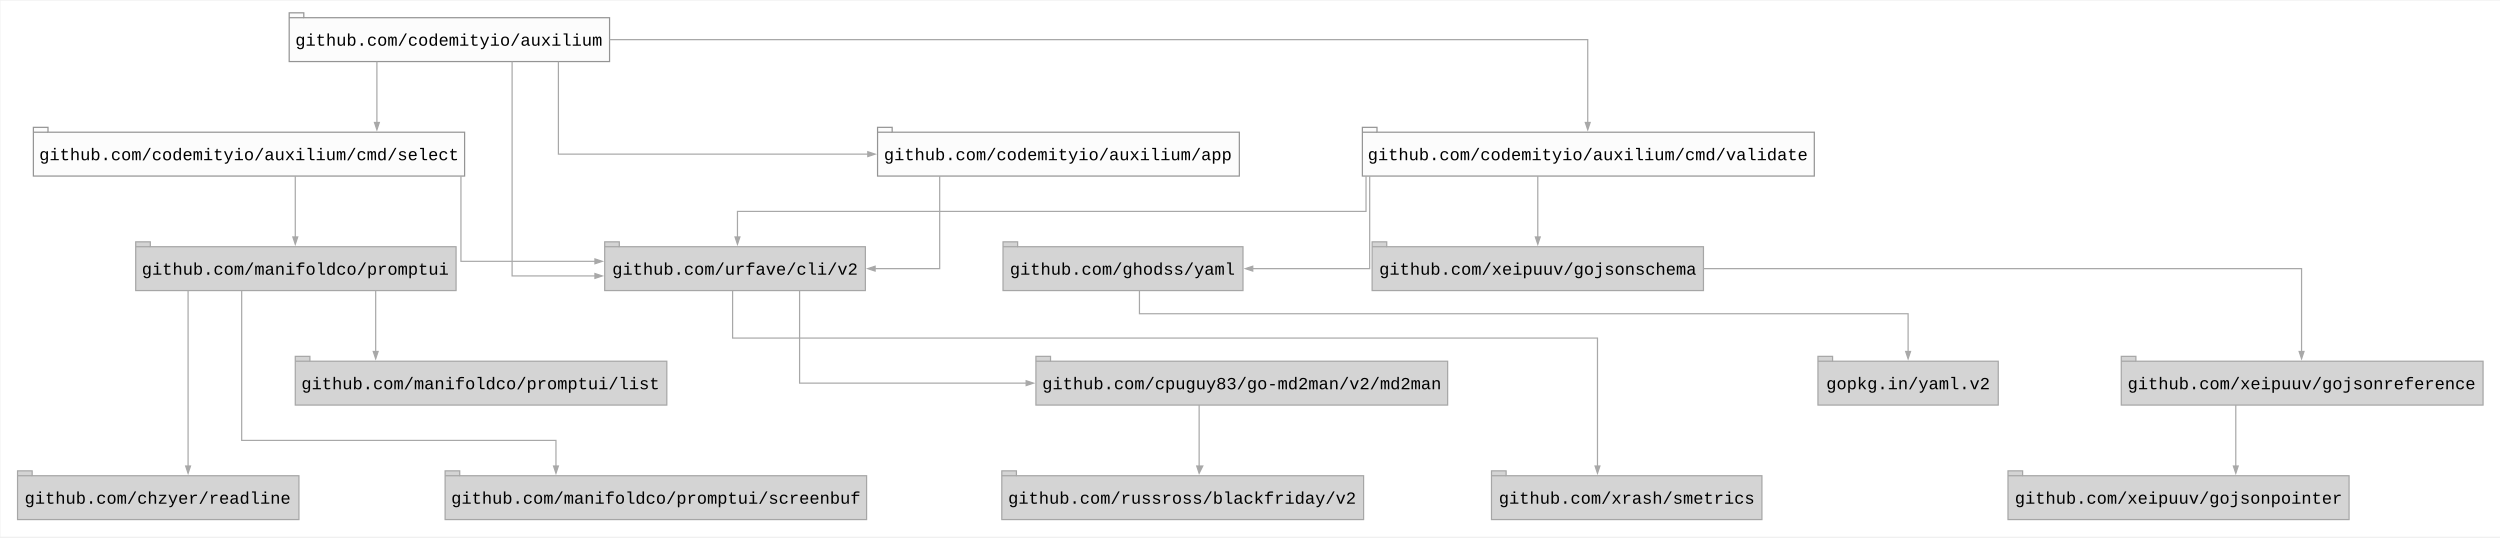
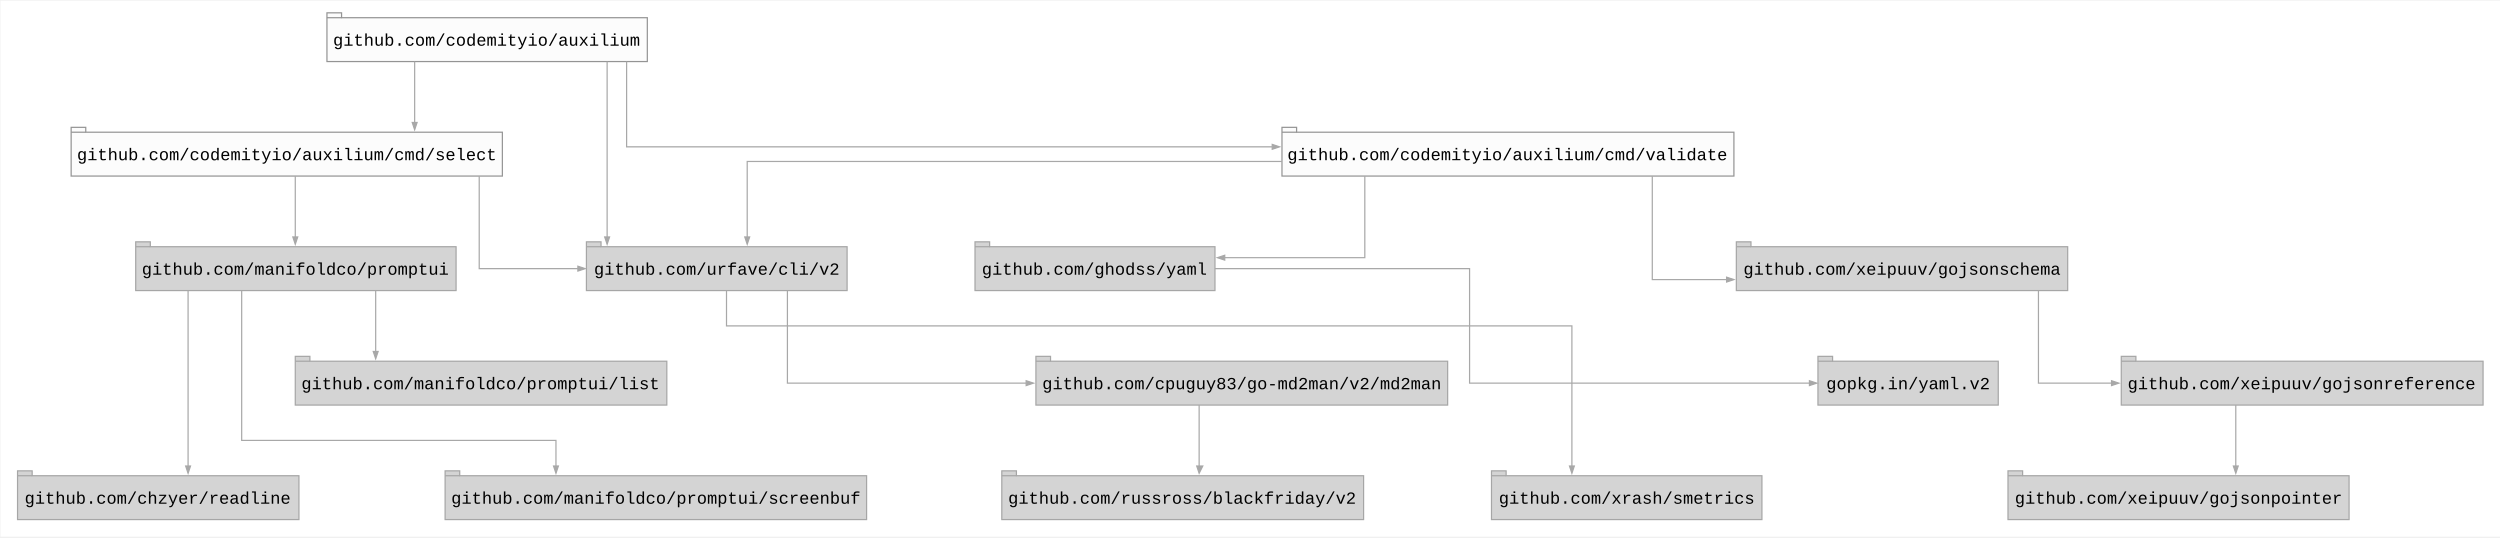
<svg xmlns="http://www.w3.org/2000/svg" width="2052pt" height="441pt" viewBox="0.00 0.00 2052.30 440.80">
  <g id="graph0" class="graph" transform="scale(1 1) rotate(0) translate(14.4 426.4)">
    <polygon fill="white" stroke="none" points="-14,14 -14,-426 2038,-426 2038,14 -14,14" />
    <g id="node1" class="node">
      <polygon fill="#d4d4d4" stroke="#a6a6a6" points="231,-36 12,-36 12,-40 0,-40 0,0 231,0 231,-36" />
      <polyline fill="none" stroke="#a6a6a6" points="0,-36 12,-36" />
      <text text-anchor="middle" x="115" y="-13" font-family="Courier New" font-size="14.00">github.com/chzyer/readline</text>
    </g>
    <g id="node2" class="node">
-       <polygon fill="#fcfcfc" stroke="#949494" points="486,-412 235,-412 235,-416 223,-416 223,-376 486,-376 486,-412" />
-       <polyline fill="none" stroke="#949494" points="223,-412 235,-412" />
-       <text text-anchor="middle" x="354" y="-389" font-family="Courier New" font-size="14.00">github.com/codemityio/auxilium</text>
+       <polygon fill="#fcfcfc" stroke="#949494" points="517,-412 266,-412 266,-416 254,-416 254,-376 517,-376 517,-412" />
+       <polyline fill="none" stroke="#949494" points="254,-412 266,-412" />
+       <text text-anchor="middle" x="385" y="-389" font-family="Courier New" font-size="14.00">github.com/codemityio/auxilium</text>
    </g>
    <g id="node3" class="node">
-       <polygon fill="#fcfcfc" stroke="#949494" points="367,-318 25,-318 25,-322 13,-322 13,-282 367,-282 367,-318" />
-       <polyline fill="none" stroke="#949494" points="13,-318 25,-318" />
-       <text text-anchor="middle" x="190" y="-295" font-family="Courier New" font-size="14.00">github.com/codemityio/auxilium/cmd/select</text>
+       <polygon fill="#fcfcfc" stroke="#949494" points="398,-318 56,-318 56,-322 44,-322 44,-282 398,-282 398,-318" />
+       <polyline fill="none" stroke="#949494" points="44,-318 56,-318" />
+       <text text-anchor="middle" x="221" y="-295" font-family="Courier New" font-size="14.00">github.com/codemityio/auxilium/cmd/select</text>
    </g>
    <g id="edge1" class="edge">
-       <path fill="none" stroke="#a8a8a8" d="M295,-376C295,-376 295,-326 295,-326" />
-       <polygon fill="#a8a8a8" stroke="#a8a8a8" points="297,-326 295,-320 293,-326 297,-326" />
+       <path fill="none" stroke="#a8a8a8" d="M326,-376C326,-376 326,-326 326,-326" />
+       <polygon fill="#a8a8a8" stroke="#a8a8a8" points="328,-326 326,-320 324,-326 328,-326" />
    </g>
    <g id="node4" class="node">
-       <polygon fill="#fcfcfc" stroke="#949494" points="1475,-318 1116,-318 1116,-322 1104,-322 1104,-282 1475,-282 1475,-318" />
-       <polyline fill="none" stroke="#949494" points="1104,-318 1116,-318" />
-       <text text-anchor="middle" x="1289" y="-295" font-family="Courier New" font-size="14.00">github.com/codemityio/auxilium/cmd/validate</text>
+       <polygon fill="#fcfcfc" stroke="#949494" points="1409,-318 1050,-318 1050,-322 1038,-322 1038,-282 1409,-282 1409,-318" />
+       <polyline fill="none" stroke="#949494" points="1038,-318 1050,-318" />
+       <text text-anchor="middle" x="1223" y="-295" font-family="Courier New" font-size="14.00">github.com/codemityio/auxilium/cmd/validate</text>
    </g>
    <g id="edge2" class="edge">
-       <path fill="none" stroke="#a8a8a8" d="M486,-394C744,-394 1289,-394 1289,-394 1289,-394 1289,-326 1289,-326" />
-       <polygon fill="#a8a8a8" stroke="#a8a8a8" points="1291,-326 1289,-320 1287,-326 1291,-326" />
+       <path fill="none" stroke="#a8a8a8" d="M500,-376C500,-350 500,-306 500,-306 500,-306 1030,-306 1030,-306" />
+       <polygon fill="#a8a8a8" stroke="#a8a8a8" points="1030,-308 1036,-306 1030,-304 1030,-308" />
    </g>
    <g id="node5" class="node">
-       <polygon fill="#fcfcfc" stroke="#949494" points="1003,-318 718,-318 718,-322 706,-322 706,-282 1003,-282 1003,-318" />
-       <polyline fill="none" stroke="#949494" points="706,-318 718,-318" />
-       <text text-anchor="middle" x="854" y="-295" font-family="Courier New" font-size="14.00">github.com/codemityio/auxilium/app</text>
+       <polygon fill="#d4d4d4" stroke="#a6a6a6" points="681,-224 479,-224 479,-228 467,-228 467,-188 681,-188 681,-224" />
+       <polyline fill="none" stroke="#a6a6a6" points="467,-224 479,-224" />
+       <text text-anchor="middle" x="574" y="-201" font-family="Courier New" font-size="14.00">github.com/urfave/cli/v2</text>
    </g>
    <g id="edge3" class="edge">
-       <path fill="none" stroke="#a8a8a8" d="M444,-376C444,-349 444,-300 444,-300 444,-300 698,-300 698,-300" />
-       <polygon fill="#a8a8a8" stroke="#a8a8a8" points="698,-302 704,-300 698,-298 698,-302" />
+       <path fill="none" stroke="#a8a8a8" d="M484,-376C484,-376 484,-232 484,-232" />
+       <polygon fill="#a8a8a8" stroke="#a8a8a8" points="486,-232 484,-226 482,-232 486,-232" />
+     </g>
+     <g id="edge5" class="edge">
+       <path fill="none" stroke="#a8a8a8" d="M379,-282C379,-255 379,-206 379,-206 379,-206 460,-206 460,-206" />
+       <polygon fill="#a8a8a8" stroke="#a8a8a8" points="460,-208 466,-206 460,-204 460,-208" />
    </g>
    <g id="node6" class="node">
-       <polygon fill="#d4d4d4" stroke="#a6a6a6" points="696,-224 494,-224 494,-228 482,-228 482,-188 696,-188 696,-224" />
-       <polyline fill="none" stroke="#a6a6a6" points="482,-224 494,-224" />
-       <text text-anchor="middle" x="589" y="-201" font-family="Courier New" font-size="14.00">github.com/urfave/cli/v2</text>
-     </g>
-     <g id="edge4" class="edge">
-       <path fill="none" stroke="#a8a8a8" d="M406,-376C406,-327 406,-200 406,-200 406,-200 474,-200 474,-200" />
-       <polygon fill="#a8a8a8" stroke="#a8a8a8" points="474,-202 480,-200 474,-198 474,-202" />
-     </g>
-     <g id="edge6" class="edge">
-       <path fill="none" stroke="#a8a8a8" d="M364,-282C364,-256 364,-212 364,-212 364,-212 474,-212 474,-212" />
-       <polygon fill="#a8a8a8" stroke="#a8a8a8" points="474,-214 480,-212 474,-210 474,-214" />
-     </g>
-     <g id="node7" class="node">
      <polygon fill="#d4d4d4" stroke="#a6a6a6" points="360,-224 109,-224 109,-228 97,-228 97,-188 360,-188 360,-224" />
      <polyline fill="none" stroke="#a6a6a6" points="97,-224 109,-224" />
      <text text-anchor="middle" x="228" y="-201" font-family="Courier New" font-size="14.00">github.com/manifoldco/promptui</text>
    </g>
-     <g id="edge5" class="edge">
+     <g id="edge4" class="edge">
      <path fill="none" stroke="#a8a8a8" d="M228,-282C228,-282 228,-232 228,-232" />
      <polygon fill="#a8a8a8" stroke="#a8a8a8" points="230,-232 228,-226 226,-232 230,-232" />
    </g>
-     <g id="edge8" class="edge">
-       <path fill="none" stroke="#a8a8a8" d="M1107,-282C1107,-269 1107,-253 1107,-253 1107,-253 591,-253 591,-253 591,-253 591,-232 591,-232" />
-       <polygon fill="#a8a8a8" stroke="#a8a8a8" points="593,-232 591,-226 589,-232 593,-232" />
+     <g id="edge7" class="edge">
+       <path fill="none" stroke="#a8a8a8" d="M1038,-294C854,-294 599,-294 599,-294 599,-294 599,-232 599,-232" />
+       <polygon fill="#a8a8a8" stroke="#a8a8a8" points="601,-232 599,-226 597,-232 601,-232" />
+     </g>
+     <g id="node7" class="node">
+       <polygon fill="#d4d4d4" stroke="#a6a6a6" points="983,-224 798,-224 798,-228 786,-228 786,-188 983,-188 983,-224" />
+       <polyline fill="none" stroke="#a6a6a6" points="786,-224 798,-224" />
+       <text text-anchor="middle" x="884" y="-201" font-family="Courier New" font-size="14.00">github.com/ghodss/yaml</text>
+     </g>
+     <g id="edge6" class="edge">
+       <path fill="none" stroke="#a8a8a8" d="M1106,-282C1106,-257 1106,-215 1106,-215 1106,-215 991,-215 991,-215" />
+       <polygon fill="#a8a8a8" stroke="#a8a8a8" points="991,-213 985,-215 991,-217 991,-213" />
    </g>
    <g id="node8" class="node">
-       <polygon fill="#d4d4d4" stroke="#a6a6a6" points="1006,-224 821,-224 821,-228 809,-228 809,-188 1006,-188 1006,-224" />
-       <polyline fill="none" stroke="#a6a6a6" points="809,-224 821,-224" />
-       <text text-anchor="middle" x="907" y="-201" font-family="Courier New" font-size="14.00">github.com/ghodss/yaml</text>
+       <polygon fill="#d4d4d4" stroke="#a6a6a6" points="1683,-224 1423,-224 1423,-228 1411,-228 1411,-188 1683,-188 1683,-224" />
+       <polyline fill="none" stroke="#a6a6a6" points="1411,-224 1423,-224" />
+       <text text-anchor="middle" x="1547" y="-201" font-family="Courier New" font-size="14.00">github.com/xeipuuv/gojsonschema</text>
    </g>
-     <g id="edge7" class="edge">
-       <path fill="none" stroke="#a8a8a8" d="M1110,-282C1110,-255 1110,-206 1110,-206 1110,-206 1014,-206 1014,-206" />
-       <polygon fill="#a8a8a8" stroke="#a8a8a8" points="1014,-204 1008,-206 1014,-208 1014,-204" />
+     <g id="edge8" class="edge">
+       <path fill="none" stroke="#a8a8a8" d="M1342,-282C1342,-252 1342,-197 1342,-197 1342,-197 1403,-197 1403,-197" />
+       <polygon fill="#a8a8a8" stroke="#a8a8a8" points="1403,-199 1409,-197 1403,-195 1403,-199" />
    </g>
    <g id="node9" class="node">
-       <polygon fill="#d4d4d4" stroke="#a6a6a6" points="1384,-224 1124,-224 1124,-228 1112,-228 1112,-188 1384,-188 1384,-224" />
-       <polyline fill="none" stroke="#a6a6a6" points="1112,-224 1124,-224" />
-       <text text-anchor="middle" x="1248" y="-201" font-family="Courier New" font-size="14.00">github.com/xeipuuv/gojsonschema</text>
-     </g>
-     <g id="edge9" class="edge">
-       <path fill="none" stroke="#a8a8a8" d="M1248,-282C1248,-282 1248,-232 1248,-232" />
-       <polygon fill="#a8a8a8" stroke="#a8a8a8" points="1250,-232 1248,-226 1246,-232 1250,-232" />
-     </g>
-     <g id="edge10" class="edge">
-       <path fill="none" stroke="#a8a8a8" d="M757,-282C757,-255 757,-206 757,-206 757,-206 704,-206 704,-206" />
-       <polygon fill="#a8a8a8" stroke="#a8a8a8" points="704,-204 698,-206 704,-208 704,-204" />
-     </g>
-     <g id="node10" class="node">
      <polygon fill="#d4d4d4" stroke="#a6a6a6" points="1174,-130 848,-130 848,-134 836,-134 836,-94 1174,-94 1174,-130" />
      <polyline fill="none" stroke="#a6a6a6" points="836,-130 848,-130" />
      <text text-anchor="middle" x="1005" y="-107" font-family="Courier New" font-size="14.00">github.com/cpuguy83/go-md2man/v2/md2man</text>
    </g>
-     <g id="edge16" class="edge">
-       <path fill="none" stroke="#a8a8a8" d="M642,-188C642,-161 642,-112 642,-112 642,-112 828,-112 828,-112" />
+     <g id="edge14" class="edge">
+       <path fill="none" stroke="#a8a8a8" d="M632,-188C632,-161 632,-112 632,-112 632,-112 828,-112 828,-112" />
      <polygon fill="#a8a8a8" stroke="#a8a8a8" points="828,-114 834,-112 828,-110 828,-114" />
    </g>
-     <g id="node15" class="node">
+     <g id="node14" class="node">
      <polygon fill="#d4d4d4" stroke="#a6a6a6" points="1432,-36 1222,-36 1222,-40 1210,-40 1210,0 1432,0 1432,-36" />
      <polyline fill="none" stroke="#a6a6a6" points="1210,-36 1222,-36" />
      <text text-anchor="middle" x="1321" y="-13" font-family="Courier New" font-size="14.00">github.com/xrash/smetrics</text>
    </g>
-     <g id="edge17" class="edge">
-       <path fill="none" stroke="#a8a8a8" d="M587,-188C587,-171 587,-149 587,-149 587,-149 1297,-149 1297,-149 1297,-149 1297,-44 1297,-44" />
-       <polygon fill="#a8a8a8" stroke="#a8a8a8" points="1299,-44 1297,-38 1295,-44 1299,-44" />
+     <g id="edge15" class="edge">
+       <path fill="none" stroke="#a8a8a8" d="M582,-188C582,-175 582,-159 582,-159 582,-159 1276,-159 1276,-159 1276,-159 1276,-44 1276,-44" />
+       <polygon fill="#a8a8a8" stroke="#a8a8a8" points="1278,-44 1276,-38 1274,-44 1278,-44" />
    </g>
-     <g id="edge13" class="edge">
+     <g id="edge11" class="edge">
      <path fill="none" stroke="#a8a8a8" d="M140,-188C140,-188 140,-44 140,-44" />
      <polygon fill="#a8a8a8" stroke="#a8a8a8" points="142,-44 140,-38 138,-44 142,-44" />
    </g>
-     <g id="node13" class="node">
+     <g id="node12" class="node">
      <polygon fill="#d4d4d4" stroke="#a6a6a6" points="533,-130 240,-130 240,-134 228,-134 228,-94 533,-94 533,-130" />
      <polyline fill="none" stroke="#a6a6a6" points="228,-130 240,-130" />
      <text text-anchor="middle" x="380" y="-107" font-family="Courier New" font-size="14.00">github.com/manifoldco/promptui/list</text>
    </g>
-     <g id="edge14" class="edge">
+     <g id="edge12" class="edge">
      <path fill="none" stroke="#a8a8a8" d="M294,-188C294,-188 294,-138 294,-138" />
      <polygon fill="#a8a8a8" stroke="#a8a8a8" points="296,-138 294,-132 292,-138 296,-138" />
    </g>
-     <g id="node14" class="node">
+     <g id="node13" class="node">
      <polygon fill="#d4d4d4" stroke="#a6a6a6" points="697,-36 363,-36 363,-40 351,-40 351,0 697,0 697,-36" />
      <polyline fill="none" stroke="#a6a6a6" points="351,-36 363,-36" />
      <text text-anchor="middle" x="524" y="-13" font-family="Courier New" font-size="14.00">github.com/manifoldco/promptui/screenbuf</text>
    </g>
-     <g id="edge15" class="edge">
+     <g id="edge13" class="edge">
      <path fill="none" stroke="#a8a8a8" d="M184,-188C184,-149 184,-65 184,-65 184,-65 442,-65 442,-65 442,-65 442,-44 442,-44" />
      <polygon fill="#a8a8a8" stroke="#a8a8a8" points="444,-44 442,-38 440,-44 444,-44" />
    </g>
-     <g id="node12" class="node">
+     <g id="node11" class="node">
      <polygon fill="#d4d4d4" stroke="#a6a6a6" points="1626,-130 1490,-130 1490,-134 1478,-134 1478,-94 1626,-94 1626,-130" />
      <polyline fill="none" stroke="#a6a6a6" points="1478,-130 1490,-130" />
      <text text-anchor="middle" x="1552" y="-107" font-family="Courier New" font-size="14.00">gopkg.in/yaml.v2</text>
    </g>
-     <g id="edge12" class="edge">
-       <path fill="none" stroke="#a8a8a8" d="M921,-188C921,-178 921,-169 921,-169 921,-169 1552,-169 1552,-169 1552,-169 1552,-138 1552,-138" />
-       <polygon fill="#a8a8a8" stroke="#a8a8a8" points="1554,-138 1552,-132 1550,-138 1554,-138" />
+     <g id="edge10" class="edge">
+       <path fill="none" stroke="#a8a8a8" d="M983,-206C1073,-206 1192,-206 1192,-206 1192,-206 1192,-112 1192,-112 1192,-112 1471,-112 1471,-112" />
+       <polygon fill="#a8a8a8" stroke="#a8a8a8" points="1471,-114 1477,-112 1471,-110 1471,-114" />
    </g>
-     <g id="node17" class="node">
+     <g id="node16" class="node">
      <polygon fill="#d4d4d4" stroke="#a6a6a6" points="2024,-130 1739,-130 1739,-134 1727,-134 1727,-94 2024,-94 2024,-130" />
      <polyline fill="none" stroke="#a6a6a6" points="1727,-130 1739,-130" />
      <text text-anchor="middle" x="1875" y="-107" font-family="Courier New" font-size="14.00">github.com/xeipuuv/gojsonreference</text>
    </g>
-     <g id="edge19" class="edge">
-       <path fill="none" stroke="#a8a8a8" d="M1384,-206C1569,-206 1875,-206 1875,-206 1875,-206 1875,-138 1875,-138" />
-       <polygon fill="#a8a8a8" stroke="#a8a8a8" points="1877,-138 1875,-132 1873,-138 1877,-138" />
+     <g id="edge17" class="edge">
+       <path fill="none" stroke="#a8a8a8" d="M1659,-188C1659,-161 1659,-112 1659,-112 1659,-112 1719,-112 1719,-112" />
+       <polygon fill="#a8a8a8" stroke="#a8a8a8" points="1719,-114 1725,-112 1719,-110 1719,-114" />
    </g>
-     <g id="node11" class="node">
+     <g id="node10" class="node">
      <polygon fill="#d4d4d4" stroke="#a6a6a6" points="1105,-36 820,-36 820,-40 808,-40 808,0 1105,0 1105,-36" />
      <polyline fill="none" stroke="#a6a6a6" points="808,-36 820,-36" />
      <text text-anchor="middle" x="956" y="-13" font-family="Courier New" font-size="14.00">github.com/russross/blackfriday/v2</text>
    </g>
-     <g id="edge11" class="edge">
+     <g id="edge9" class="edge">
      <path fill="none" stroke="#a8a8a8" d="M970,-94C970,-94 970,-44 970,-44" />
      <polygon fill="#a8a8a8" stroke="#a8a8a8" points="973,-44 970,-38 968,-44 973,-44" />
    </g>
-     <g id="node16" class="node">
+     <g id="node15" class="node">
      <polygon fill="#d4d4d4" stroke="#a6a6a6" points="1914,-36 1646,-36 1646,-40 1634,-40 1634,0 1914,0 1914,-36" />
      <polyline fill="none" stroke="#a6a6a6" points="1634,-36 1646,-36" />
      <text text-anchor="middle" x="1774" y="-13" font-family="Courier New" font-size="14.00">github.com/xeipuuv/gojsonpointer</text>
    </g>
-     <g id="edge18" class="edge">
+     <g id="edge16" class="edge">
      <path fill="none" stroke="#a8a8a8" d="M1821,-94C1821,-94 1821,-44 1821,-44" />
      <polygon fill="#a8a8a8" stroke="#a8a8a8" points="1823,-44 1821,-38 1819,-44 1823,-44" />
    </g>
  </g>
</svg>
